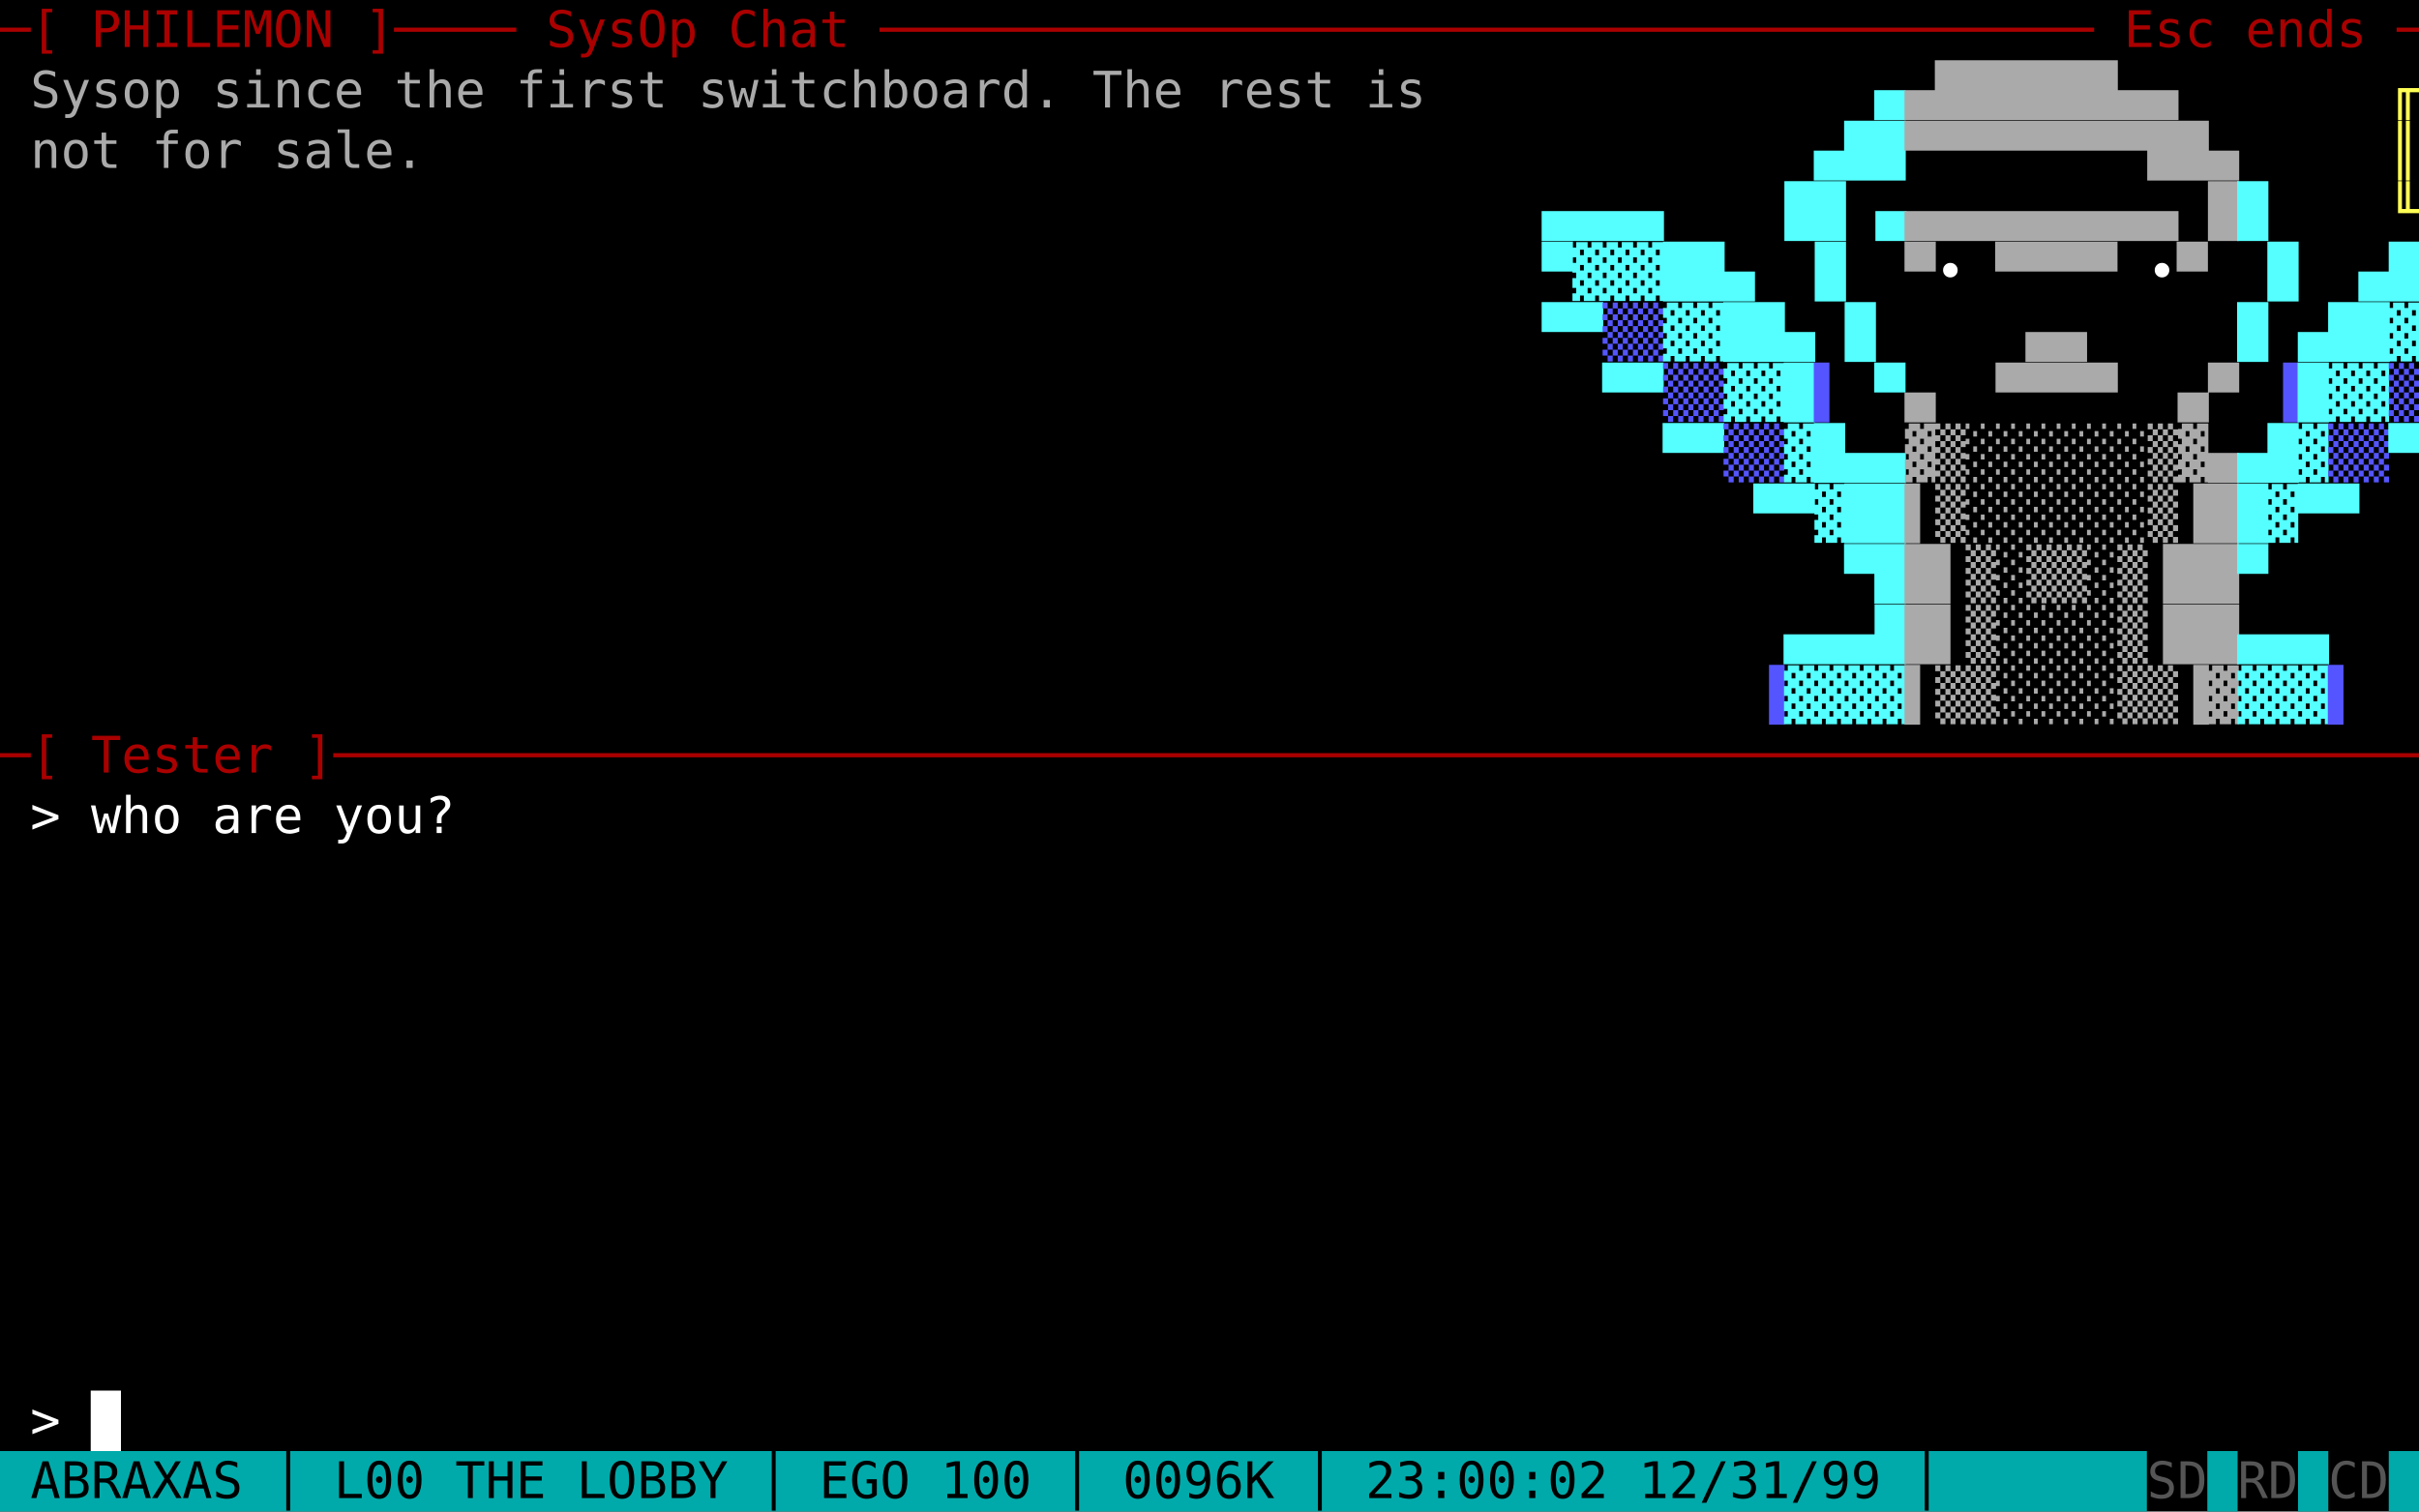
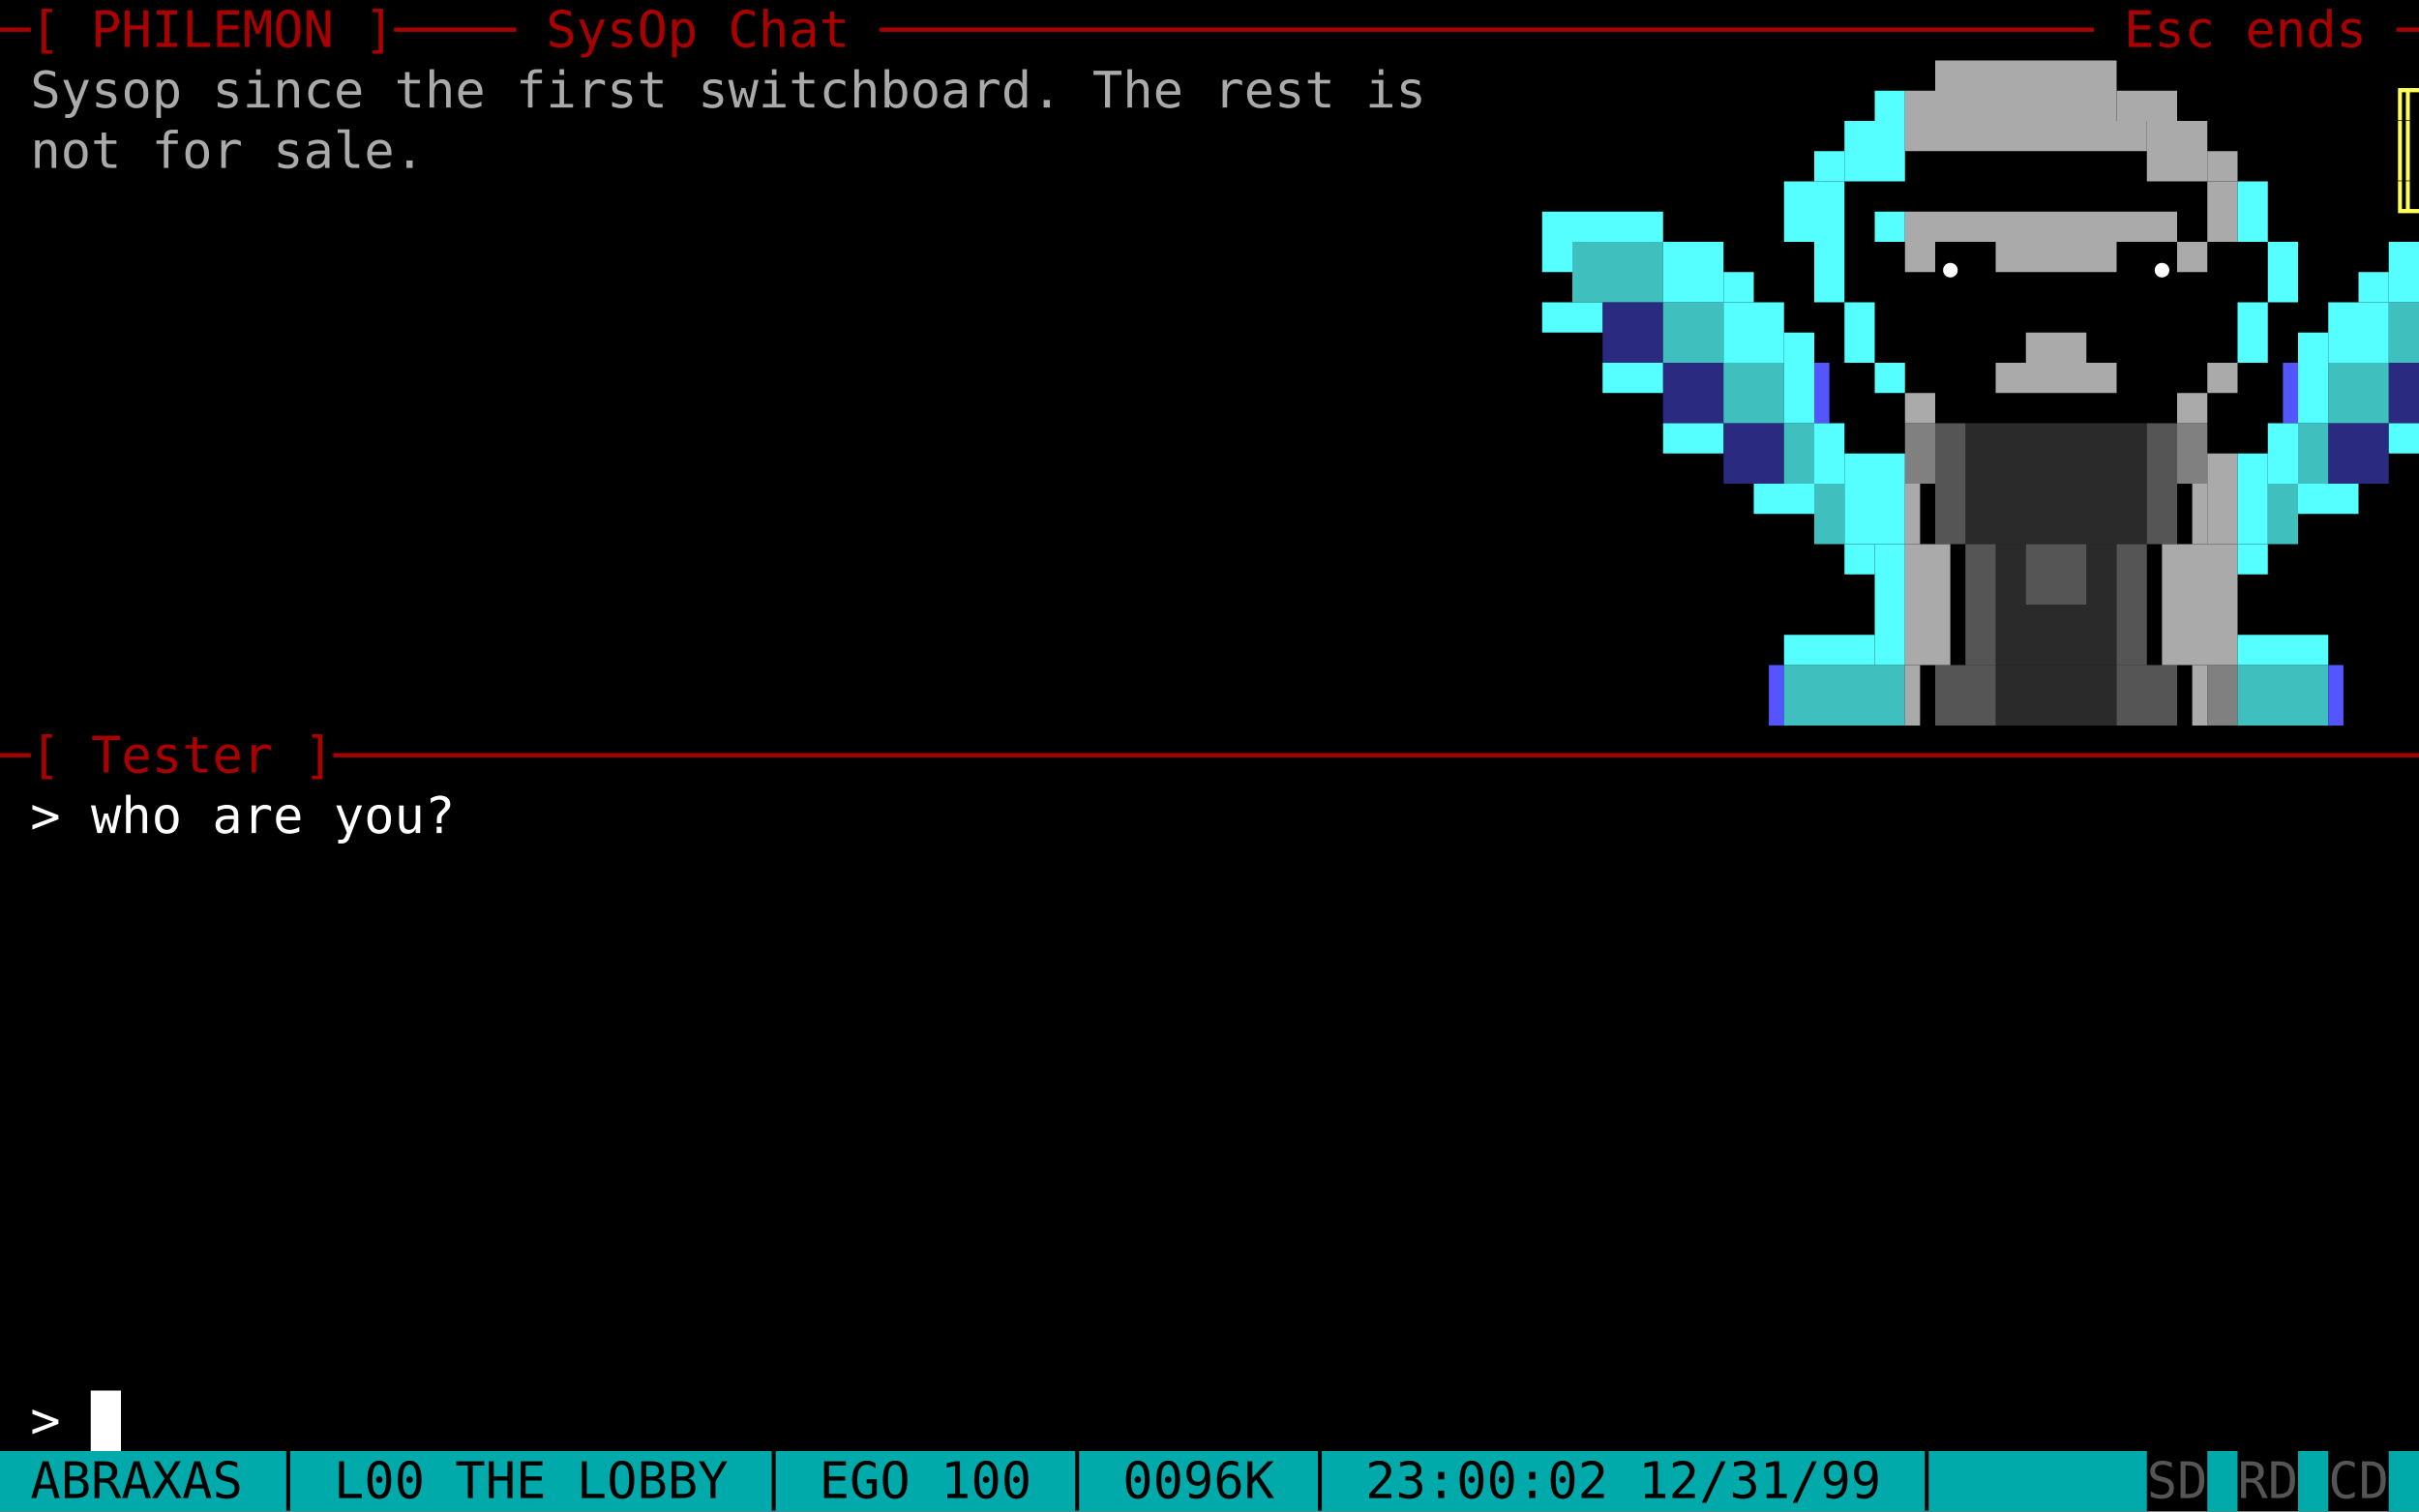
<svg xmlns="http://www.w3.org/2000/svg" width="720" height="450" viewBox="0 0 720 450" font-family="Menlo, Consolas, 'DejaVu Sans Mono', monospace" font-size="15" style="white-space:pre">
-   <rect width="720" height="450" fill="#000000" />
+   <rect x="0" y="0" width="720" height="450" fill="#000000" />
  <text x="0" y="14" fill="#aa0000" textLength="720" lengthAdjust="spacingAndGlyphs" xml:space="preserve">─[ PHILEMON ]──── SysOp Chat ──────────────────────────────────────── Esc ends ─</text>
  <text x="0" y="32" fill="#aaaaaa" textLength="558" lengthAdjust="spacingAndGlyphs" xml:space="preserve"> Sysop since the first switchboard. The rest is               </text>
-   <text x="558" y="32" fill="#55ffff" textLength="9" lengthAdjust="spacingAndGlyphs" xml:space="preserve">▄</text>
-   <text x="567" y="32" fill="#aaaaaa" textLength="144" lengthAdjust="spacingAndGlyphs" xml:space="preserve">▄██████▄▄       </text>
+   <rect x="558" y="27" width="9" height="9" fill="#55ffff" />
+   <rect x="567" y="27" width="9" height="9" fill="#aaaaaa" />
+   <rect x="576" y="18" width="54" height="18" fill="#aaaaaa" />
+   <rect x="630" y="27" width="18" height="9" fill="#aaaaaa" />
  <text x="711" y="32" fill="#ffff55" textLength="9" lengthAdjust="spacingAndGlyphs" xml:space="preserve">╓</text>
  <text x="0" y="50" fill="#aaaaaa" textLength="459" lengthAdjust="spacingAndGlyphs" xml:space="preserve"> not for sale.                                     </text>
-   <text x="540" y="50" fill="#55ffff" textLength="27" lengthAdjust="spacingAndGlyphs" xml:space="preserve">▄██</text>
-   <text x="567" y="50" fill="#aaaaaa" textLength="144" lengthAdjust="spacingAndGlyphs" xml:space="preserve">▀▀▀▀▀▀▀▀██▄     </text>
+   <rect x="540" y="45" width="9" height="9" fill="#55ffff" />
+   <rect x="549" y="36" width="18" height="18" fill="#55ffff" />
+   <rect x="567" y="36" width="72" height="9" fill="#aaaaaa" />
+   <rect x="639" y="36" width="18" height="18" fill="#aaaaaa" />
+   <rect x="657" y="45" width="9" height="9" fill="#aaaaaa" />
  <text x="711" y="50" fill="#ffff55" textLength="9" lengthAdjust="spacingAndGlyphs" xml:space="preserve">║</text>
-   <text x="459" y="68" fill="#55ffff" textLength="108" lengthAdjust="spacingAndGlyphs" xml:space="preserve">▄▄▄▄    ██ ▄</text>
-   <text x="567" y="68" fill="#aaaaaa" textLength="99" lengthAdjust="spacingAndGlyphs" xml:space="preserve">▄▄▄▄▄▄▄▄▄ █</text>
-   <text x="666" y="68" fill="#55ffff" textLength="45" lengthAdjust="spacingAndGlyphs" xml:space="preserve">█    </text>
+   <rect x="459" y="63" width="36" height="9" fill="#55ffff" />
+   <rect x="531" y="54" width="18" height="18" fill="#55ffff" />
+   <rect x="558" y="63" width="9" height="9" fill="#55ffff" />
+   <rect x="567" y="63" width="81" height="9" fill="#aaaaaa" />
+   <rect x="657" y="54" width="9" height="18" fill="#aaaaaa" />
+   <rect x="666" y="54" width="9" height="18" fill="#55ffff" />
  <text x="711" y="68" fill="#ffff55" textLength="9" lengthAdjust="spacingAndGlyphs" xml:space="preserve">╙</text>
-   <text x="459" y="86" fill="#55ffff" textLength="108" lengthAdjust="spacingAndGlyphs" xml:space="preserve">▀▓▓▓██▄  █  </text>
-   <text x="567" y="86" fill="#aaaaaa" textLength="9" lengthAdjust="spacingAndGlyphs" xml:space="preserve">▀</text>
+   <rect x="459" y="72" width="9" height="9" fill="#55ffff" />
+   <rect x="468" y="72" width="27" height="18" fill="#55ffff" fill-opacity="0.75" />
+   <rect x="495" y="72" width="18" height="18" fill="#55ffff" />
+   <rect x="513" y="81" width="9" height="9" fill="#55ffff" />
+   <rect x="540" y="72" width="9" height="18" fill="#55ffff" />
+   <rect x="567" y="72" width="9" height="9" fill="#aaaaaa" />
  <text x="576" y="86" fill="#ffffff" textLength="18" lengthAdjust="spacingAndGlyphs" xml:space="preserve">• </text>
-   <text x="594" y="86" fill="#aaaaaa" textLength="45" lengthAdjust="spacingAndGlyphs" xml:space="preserve">▀▀▀▀ </text>
+   <rect x="594" y="72" width="36" height="9" fill="#aaaaaa" />
  <text x="639" y="86" fill="#ffffff" textLength="9" lengthAdjust="spacingAndGlyphs" xml:space="preserve">•</text>
-   <text x="648" y="86" fill="#aaaaaa" textLength="27" lengthAdjust="spacingAndGlyphs" xml:space="preserve">▀  </text>
-   <text x="675" y="86" fill="#55ffff" textLength="45" lengthAdjust="spacingAndGlyphs" xml:space="preserve">█  ▄█</text>
-   <text x="459" y="104" fill="#55ffff" textLength="18" lengthAdjust="spacingAndGlyphs" xml:space="preserve">▀▀</text>
-   <text x="477" y="104" fill="#5555ff" textLength="18" lengthAdjust="spacingAndGlyphs" xml:space="preserve">▒▒</text>
-   <text x="495" y="104" fill="#55ffff" textLength="108" lengthAdjust="spacingAndGlyphs" xml:space="preserve">▓▓██▄ █     </text>
-   <text x="603" y="104" fill="#aaaaaa" textLength="63" lengthAdjust="spacingAndGlyphs" xml:space="preserve">▄▄     </text>
-   <text x="666" y="104" fill="#55ffff" textLength="54" lengthAdjust="spacingAndGlyphs" xml:space="preserve">█ ▄██▓</text>
-   <text x="477" y="122" fill="#55ffff" textLength="18" lengthAdjust="spacingAndGlyphs" xml:space="preserve">▀▀</text>
-   <text x="495" y="122" fill="#5555ff" textLength="18" lengthAdjust="spacingAndGlyphs" xml:space="preserve">▒▒</text>
-   <text x="513" y="122" fill="#55ffff" textLength="27" lengthAdjust="spacingAndGlyphs" xml:space="preserve">▓▓█</text>
-   <text x="540" y="122" fill="#5555ff" textLength="18" lengthAdjust="spacingAndGlyphs" xml:space="preserve">▌ </text>
-   <text x="558" y="122" fill="#55ffff" textLength="9" lengthAdjust="spacingAndGlyphs" xml:space="preserve">▀</text>
-   <text x="567" y="122" fill="#aaaaaa" textLength="108" lengthAdjust="spacingAndGlyphs" xml:space="preserve">▄  ▀▀▀▀  ▄▀ </text>
-   <text x="675" y="122" fill="#5555ff" textLength="9" lengthAdjust="spacingAndGlyphs" xml:space="preserve">▐</text>
-   <text x="684" y="122" fill="#55ffff" textLength="27" lengthAdjust="spacingAndGlyphs" xml:space="preserve">█▓▓</text>
-   <text x="711" y="122" fill="#5555ff" textLength="9" lengthAdjust="spacingAndGlyphs" xml:space="preserve">▒</text>
-   <text x="495" y="140" fill="#55ffff" textLength="18" lengthAdjust="spacingAndGlyphs" xml:space="preserve">▀▀</text>
-   <text x="513" y="140" fill="#5555ff" textLength="18" lengthAdjust="spacingAndGlyphs" xml:space="preserve">▒▒</text>
-   <text x="531" y="140" fill="#55ffff" textLength="36" lengthAdjust="spacingAndGlyphs" xml:space="preserve">▓█▄▄</text>
-   <text x="567" y="140" fill="#aaaaaa" textLength="99" lengthAdjust="spacingAndGlyphs" xml:space="preserve">▓▒░░░░░░▒▓▄</text>
-   <text x="666" y="140" fill="#55ffff" textLength="27" lengthAdjust="spacingAndGlyphs" xml:space="preserve">▄█▓</text>
-   <text x="693" y="140" fill="#5555ff" textLength="18" lengthAdjust="spacingAndGlyphs" xml:space="preserve">▒▒</text>
-   <text x="711" y="140" fill="#55ffff" textLength="9" lengthAdjust="spacingAndGlyphs" xml:space="preserve">▀</text>
-   <text x="522" y="158" fill="#55ffff" textLength="45" lengthAdjust="spacingAndGlyphs" xml:space="preserve">▀▀▓██</text>
-   <text x="567" y="158" fill="#aaaaaa" textLength="99" lengthAdjust="spacingAndGlyphs" xml:space="preserve">▌▒░░░░░░▒▐█</text>
-   <text x="666" y="158" fill="#55ffff" textLength="54" lengthAdjust="spacingAndGlyphs" xml:space="preserve">█▓▀▀  </text>
-   <text x="549" y="176" fill="#55ffff" textLength="18" lengthAdjust="spacingAndGlyphs" xml:space="preserve">▀█</text>
-   <text x="567" y="176" fill="#aaaaaa" textLength="99" lengthAdjust="spacingAndGlyphs" xml:space="preserve">█▌▒░▒▒░▒▐██</text>
-   <text x="666" y="176" fill="#55ffff" textLength="54" lengthAdjust="spacingAndGlyphs" xml:space="preserve">▀     </text>
-   <text x="531" y="194" fill="#55ffff" textLength="36" lengthAdjust="spacingAndGlyphs" xml:space="preserve">▄▄▄█</text>
-   <text x="567" y="194" fill="#aaaaaa" textLength="99" lengthAdjust="spacingAndGlyphs" xml:space="preserve">█▌▒░░░░▒▐██</text>
-   <text x="666" y="194" fill="#55ffff" textLength="54" lengthAdjust="spacingAndGlyphs" xml:space="preserve">▄▄▄   </text>
-   <text x="522" y="212" fill="#5555ff" textLength="9" lengthAdjust="spacingAndGlyphs" xml:space="preserve">▐</text>
-   <text x="531" y="212" fill="#55ffff" textLength="36" lengthAdjust="spacingAndGlyphs" xml:space="preserve">▓▓▓▓</text>
-   <text x="567" y="212" fill="#aaaaaa" textLength="99" lengthAdjust="spacingAndGlyphs" xml:space="preserve">▌▒▒░░░░▒▒▐▓</text>
-   <text x="666" y="212" fill="#55ffff" textLength="27" lengthAdjust="spacingAndGlyphs" xml:space="preserve">▓▓▓</text>
-   <text x="693" y="212" fill="#5555ff" textLength="27" lengthAdjust="spacingAndGlyphs" xml:space="preserve">▌  </text>
+   <rect x="648" y="72" width="9" height="9" fill="#aaaaaa" />
+   <rect x="675" y="72" width="9" height="18" fill="#55ffff" />
+   <rect x="702" y="81" width="9" height="9" fill="#55ffff" />
+   <rect x="711" y="72" width="9" height="18" fill="#55ffff" />
+   <rect x="459" y="90" width="18" height="9" fill="#55ffff" />
+   <rect x="477" y="90" width="18" height="18" fill="#5555ff" fill-opacity="0.5" />
+   <rect x="495" y="90" width="18" height="18" fill="#55ffff" fill-opacity="0.75" />
+   <rect x="513" y="90" width="18" height="18" fill="#55ffff" />
+   <rect x="531" y="99" width="9" height="9" fill="#55ffff" />
+   <rect x="549" y="90" width="9" height="18" fill="#55ffff" />
+   <rect x="603" y="99" width="18" height="9" fill="#aaaaaa" />
+   <rect x="666" y="90" width="9" height="18" fill="#55ffff" />
+   <rect x="684" y="99" width="9" height="9" fill="#55ffff" />
+   <rect x="693" y="90" width="18" height="18" fill="#55ffff" />
+   <rect x="711" y="90" width="9" height="18" fill="#55ffff" fill-opacity="0.75" />
+   <rect x="477" y="108" width="18" height="9" fill="#55ffff" />
+   <rect x="495" y="108" width="18" height="18" fill="#5555ff" fill-opacity="0.5" />
+   <rect x="513" y="108" width="18" height="18" fill="#55ffff" fill-opacity="0.75" />
+   <rect x="531" y="108" width="9" height="18" fill="#55ffff" />
+   <rect x="540" y="108" width="4.5" height="18" fill="#5555ff" />
+   <rect x="558" y="108" width="9" height="9" fill="#55ffff" />
+   <rect x="567" y="117" width="9" height="9" fill="#aaaaaa" />
+   <rect x="594" y="108" width="36" height="9" fill="#aaaaaa" />
+   <rect x="648" y="117" width="9" height="9" fill="#aaaaaa" />
+   <rect x="657" y="108" width="9" height="9" fill="#aaaaaa" />
+   <rect x="679.5" y="108" width="4.5" height="18" fill="#5555ff" />
+   <rect x="684" y="108" width="9" height="18" fill="#55ffff" />
+   <rect x="693" y="108" width="18" height="18" fill="#55ffff" fill-opacity="0.75" />
+   <rect x="711" y="108" width="9" height="18" fill="#5555ff" fill-opacity="0.5" />
+   <rect x="495" y="126" width="18" height="9" fill="#55ffff" />
+   <rect x="513" y="126" width="18" height="18" fill="#5555ff" fill-opacity="0.5" />
+   <rect x="531" y="126" width="9" height="18" fill="#55ffff" fill-opacity="0.75" />
+   <rect x="540" y="126" width="9" height="18" fill="#55ffff" />
+   <rect x="549" y="135" width="18" height="9" fill="#55ffff" />
+   <rect x="567" y="126" width="9" height="18" fill="#aaaaaa" fill-opacity="0.75" />
+   <rect x="576" y="126" width="9" height="18" fill="#aaaaaa" fill-opacity="0.5" />
+   <rect x="585" y="126" width="54" height="18" fill="#aaaaaa" fill-opacity="0.25" />
+   <rect x="639" y="126" width="9" height="18" fill="#aaaaaa" fill-opacity="0.5" />
+   <rect x="648" y="126" width="9" height="18" fill="#aaaaaa" fill-opacity="0.75" />
+   <rect x="657" y="135" width="9" height="9" fill="#aaaaaa" />
+   <rect x="666" y="135" width="9" height="9" fill="#55ffff" />
+   <rect x="675" y="126" width="9" height="18" fill="#55ffff" />
+   <rect x="684" y="126" width="9" height="18" fill="#55ffff" fill-opacity="0.75" />
+   <rect x="693" y="126" width="18" height="18" fill="#5555ff" fill-opacity="0.5" />
+   <rect x="711" y="126" width="9" height="9" fill="#55ffff" />
+   <rect x="522" y="144" width="18" height="9" fill="#55ffff" />
+   <rect x="540" y="144" width="9" height="18" fill="#55ffff" fill-opacity="0.75" />
+   <rect x="549" y="144" width="18" height="18" fill="#55ffff" />
+   <rect x="567" y="144" width="4.5" height="18" fill="#aaaaaa" />
+   <rect x="576" y="144" width="9" height="18" fill="#aaaaaa" fill-opacity="0.5" />
+   <rect x="585" y="144" width="54" height="18" fill="#aaaaaa" fill-opacity="0.25" />
+   <rect x="639" y="144" width="9" height="18" fill="#aaaaaa" fill-opacity="0.5" />
+   <rect x="652.5" y="144" width="4.5" height="18" fill="#aaaaaa" />
+   <rect x="657" y="144" width="9" height="18" fill="#aaaaaa" />
+   <rect x="666" y="144" width="9" height="18" fill="#55ffff" />
+   <rect x="675" y="144" width="9" height="18" fill="#55ffff" fill-opacity="0.75" />
+   <rect x="684" y="144" width="18" height="9" fill="#55ffff" />
+   <rect x="549" y="162" width="9" height="9" fill="#55ffff" />
+   <rect x="558" y="162" width="9" height="18" fill="#55ffff" />
+   <rect x="567" y="162" width="9" height="18" fill="#aaaaaa" />
+   <rect x="576" y="162" width="4.5" height="18" fill="#aaaaaa" />
+   <rect x="585" y="162" width="9" height="18" fill="#aaaaaa" fill-opacity="0.5" />
+   <rect x="594" y="162" width="9" height="18" fill="#aaaaaa" fill-opacity="0.25" />
+   <rect x="603" y="162" width="18" height="18" fill="#aaaaaa" fill-opacity="0.5" />
+   <rect x="621" y="162" width="9" height="18" fill="#aaaaaa" fill-opacity="0.25" />
+   <rect x="630" y="162" width="9" height="18" fill="#aaaaaa" fill-opacity="0.5" />
+   <rect x="643.5" y="162" width="4.5" height="18" fill="#aaaaaa" />
+   <rect x="648" y="162" width="18" height="18" fill="#aaaaaa" />
+   <rect x="666" y="162" width="9" height="9" fill="#55ffff" />
+   <rect x="531" y="189" width="27" height="9" fill="#55ffff" />
+   <rect x="558" y="180" width="9" height="18" fill="#55ffff" />
+   <rect x="567" y="180" width="9" height="18" fill="#aaaaaa" />
+   <rect x="576" y="180" width="4.5" height="18" fill="#aaaaaa" />
+   <rect x="585" y="180" width="9" height="18" fill="#aaaaaa" fill-opacity="0.5" />
+   <rect x="594" y="180" width="36" height="18" fill="#aaaaaa" fill-opacity="0.25" />
+   <rect x="630" y="180" width="9" height="18" fill="#aaaaaa" fill-opacity="0.5" />
+   <rect x="643.5" y="180" width="4.5" height="18" fill="#aaaaaa" />
+   <rect x="648" y="180" width="18" height="18" fill="#aaaaaa" />
+   <rect x="666" y="189" width="27" height="9" fill="#55ffff" />
+   <rect x="526.5" y="198" width="4.5" height="18" fill="#5555ff" />
+   <rect x="531" y="198" width="36" height="18" fill="#55ffff" fill-opacity="0.75" />
+   <rect x="567" y="198" width="4.5" height="18" fill="#aaaaaa" />
+   <rect x="576" y="198" width="18" height="18" fill="#aaaaaa" fill-opacity="0.5" />
+   <rect x="594" y="198" width="36" height="18" fill="#aaaaaa" fill-opacity="0.25" />
+   <rect x="630" y="198" width="18" height="18" fill="#aaaaaa" fill-opacity="0.5" />
+   <rect x="652.5" y="198" width="4.5" height="18" fill="#aaaaaa" />
+   <rect x="657" y="198" width="9" height="18" fill="#aaaaaa" fill-opacity="0.75" />
+   <rect x="666" y="198" width="27" height="18" fill="#55ffff" fill-opacity="0.75" />
+   <rect x="693" y="198" width="4.5" height="18" fill="#5555ff" />
  <text x="0" y="230" fill="#aa0000" textLength="720" lengthAdjust="spacingAndGlyphs" xml:space="preserve">─[ Tester ]─────────────────────────────────────────────────────────────────────</text>
  <text x="9" y="248" fill="#ffffff" textLength="126" lengthAdjust="spacingAndGlyphs" xml:space="preserve">&gt; who are you?</text>
  <text x="9" y="428" fill="#ffffff" textLength="18" lengthAdjust="spacingAndGlyphs" xml:space="preserve">&gt; </text>
  <rect x="27" y="414" width="9" height="18" fill="#ffffff" />
  <rect x="0" y="432" width="639" height="18" fill="#00aaaa" />
  <text x="0" y="446" fill="#000000" textLength="639" lengthAdjust="spacingAndGlyphs" xml:space="preserve"> ABRAXAS │ L00 THE LOBBY │ EGO 100 │ 0096K │ 23:00:02 12/31/99 │       </text>
  <text x="639" y="446" fill="#555555" textLength="18" lengthAdjust="spacingAndGlyphs" xml:space="preserve">SD</text>
  <rect x="657" y="432" width="9" height="18" fill="#00aaaa" />
  <text x="666" y="446" fill="#555555" textLength="18" lengthAdjust="spacingAndGlyphs" xml:space="preserve">RD</text>
  <rect x="684" y="432" width="9" height="18" fill="#00aaaa" />
  <text x="693" y="446" fill="#555555" textLength="18" lengthAdjust="spacingAndGlyphs" xml:space="preserve">CD</text>
  <rect x="711" y="432" width="9" height="18" fill="#00aaaa" />
</svg>
